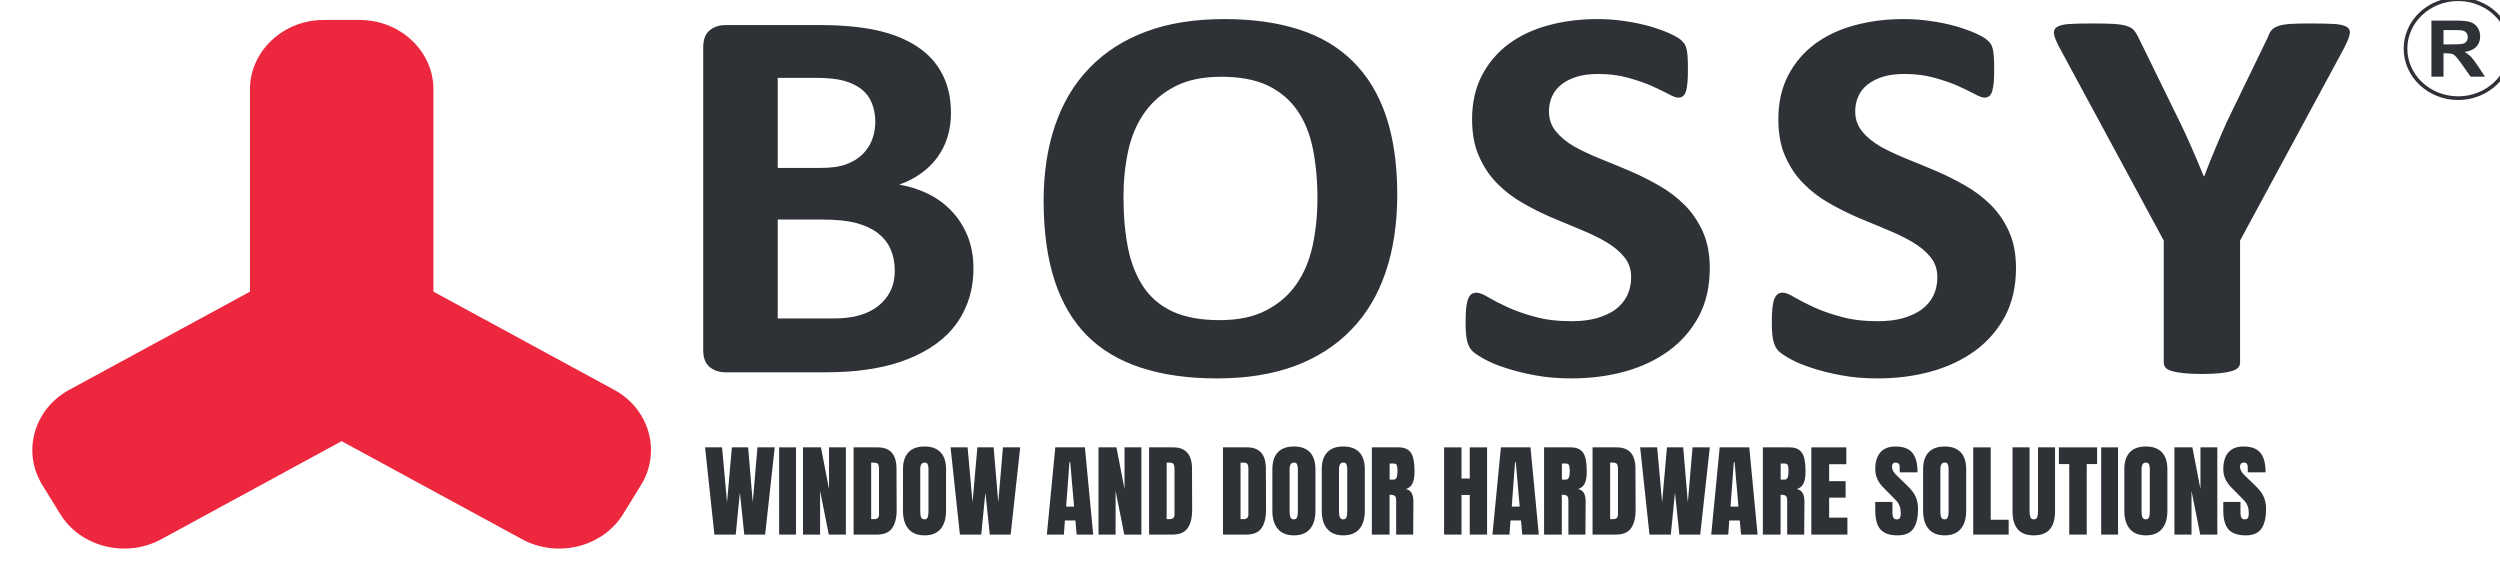
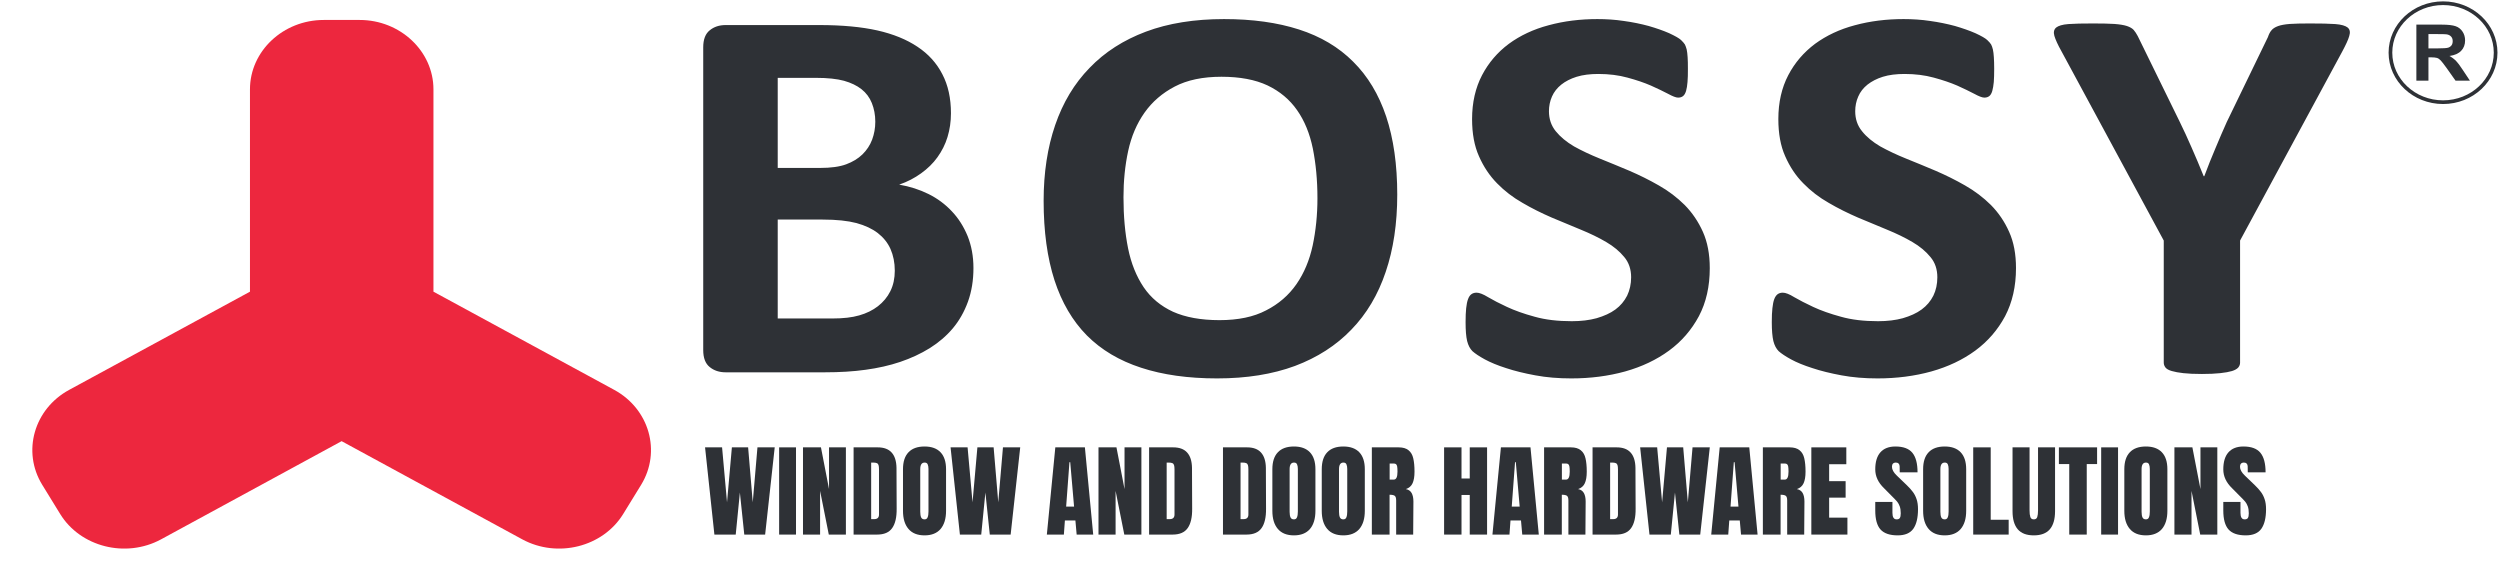
<svg xmlns="http://www.w3.org/2000/svg" xmlns:xlink="http://www.w3.org/1999/xlink" viewBox="44 99 498 113" width="498" height="113">
  <defs>
    <g id="glyph-0-0">
      <path d="M 2.125 0 L 0.266 -17.375 L 3.656 -17.375 L 4.641 -6.422 L 5.609 -17.375 L 8.844 -17.375 L 9.766 -6.422 L 10.703 -17.375 L 14.141 -17.375 L 12.234 0 L 8.078 0 L 7.203 -8.375 L 6.375 0 Z M 2.125 0 " />
    </g>
    <g id="glyph-0-1">
      <path d="M 0.609 0 L 0.609 -17.375 L 3.969 -17.375 L 3.969 0 Z M 0.609 0 " />
    </g>
    <g id="glyph-0-2">
      <path d="M 0.766 0 L 0.766 -17.375 L 4.344 -17.375 L 5.953 -9.062 L 5.953 -17.375 L 9.312 -17.375 L 9.312 0 L 5.906 0 L 4.172 -8.703 L 4.172 0 Z M 0.766 0 " />
    </g>
    <g id="glyph-0-3">
      <path d="M 0.766 -17.375 L 5.562 -17.375 C 6.801 -17.375 7.727 -17.031 8.344 -16.344 C 8.969 -15.656 9.289 -14.641 9.312 -13.297 L 9.344 -5.156 C 9.363 -3.445 9.066 -2.16 8.453 -1.297 C 7.848 -0.43 6.844 0 5.438 0 L 0.766 0 Z M 4.875 -3.078 C 5.508 -3.078 5.828 -3.383 5.828 -4 L 5.828 -12.969 C 5.828 -13.363 5.797 -13.656 5.734 -13.844 C 5.672 -14.039 5.555 -14.172 5.391 -14.234 C 5.234 -14.305 4.988 -14.344 4.656 -14.344 L 4.266 -14.344 L 4.266 -3.078 Z M 4.875 -3.078 " />
    </g>
    <g id="glyph-0-4">
      <path d="M 4.922 0.156 C 3.516 0.156 2.445 -0.27 1.719 -1.125 C 0.988 -1.977 0.625 -3.18 0.625 -4.734 L 0.625 -13.016 C 0.625 -14.504 0.988 -15.629 1.719 -16.391 C 2.445 -17.16 3.516 -17.547 4.922 -17.547 C 6.316 -17.547 7.379 -17.16 8.109 -16.391 C 8.836 -15.629 9.203 -14.504 9.203 -13.016 L 9.203 -4.734 C 9.203 -3.172 8.836 -1.961 8.109 -1.109 C 7.379 -0.266 6.316 0.156 4.922 0.156 Z M 4.922 -3.031 C 5.223 -3.031 5.426 -3.164 5.531 -3.438 C 5.645 -3.707 5.703 -4.086 5.703 -4.578 L 5.703 -13.078 C 5.703 -13.453 5.648 -13.754 5.547 -13.984 C 5.453 -14.223 5.25 -14.344 4.938 -14.344 C 4.352 -14.344 4.062 -13.906 4.062 -13.031 L 4.062 -4.547 C 4.062 -4.047 4.125 -3.664 4.25 -3.406 C 4.375 -3.156 4.598 -3.031 4.922 -3.031 Z M 4.922 -3.031 " />
    </g>
    <g id="glyph-0-5">
</g>
    <g id="glyph-0-6">
      <path d="M 0.297 0 L 1.984 -17.375 L 7.875 -17.375 L 9.531 0 L 6.234 0 L 5.984 -2.812 L 3.891 -2.812 L 3.688 0 Z M 4.141 -5.578 L 5.719 -5.578 L 4.953 -14.422 L 4.797 -14.422 Z M 4.141 -5.578 " />
    </g>
    <g id="glyph-0-7">
      <path d="M 0.766 -17.375 L 6.109 -17.375 C 6.961 -17.375 7.617 -17.18 8.078 -16.797 C 8.547 -16.422 8.859 -15.883 9.016 -15.188 C 9.18 -14.488 9.266 -13.602 9.266 -12.531 C 9.266 -11.539 9.133 -10.77 8.875 -10.219 C 8.625 -9.664 8.18 -9.281 7.547 -9.062 C 8.078 -8.957 8.457 -8.695 8.688 -8.281 C 8.926 -7.863 9.047 -7.297 9.047 -6.578 L 9 0 L 5.609 0 L 5.609 -6.797 C 5.609 -7.285 5.508 -7.598 5.312 -7.734 C 5.125 -7.867 4.785 -7.938 4.297 -7.938 L 4.297 0 L 0.766 0 Z M 5.141 -10.953 C 5.629 -10.953 5.875 -11.477 5.875 -12.531 C 5.875 -12.988 5.852 -13.332 5.812 -13.562 C 5.77 -13.789 5.691 -13.945 5.578 -14.031 C 5.473 -14.113 5.32 -14.156 5.125 -14.156 L 4.312 -14.156 L 4.312 -10.953 Z M 5.141 -10.953 " />
    </g>
    <g id="glyph-0-8">
      <path d="M 0.766 0 L 0.766 -17.375 L 4.234 -17.375 L 4.234 -11.172 L 5.875 -11.172 L 5.875 -17.375 L 9.328 -17.375 L 9.328 0 L 5.875 0 L 5.875 -7.891 L 4.234 -7.891 L 4.234 0 Z M 0.766 0 " />
    </g>
    <g id="glyph-0-9">
      <path d="M 0.766 0 L 0.766 -17.375 L 7.734 -17.375 L 7.734 -14.016 L 4.312 -14.016 L 4.312 -10.641 L 7.594 -10.641 L 7.594 -7.359 L 4.312 -7.359 L 4.312 -3.375 L 7.953 -3.375 L 7.953 0 Z M 0.766 0 " />
    </g>
    <g id="glyph-0-10">
      <path d="M 4.891 0.156 C 3.316 0.156 2.176 -0.234 1.469 -1.016 C 0.77 -1.797 0.422 -3.055 0.422 -4.797 L 0.422 -6.5 L 3.844 -6.5 L 3.844 -4.328 C 3.844 -3.461 4.117 -3.031 4.672 -3.031 C 4.984 -3.031 5.195 -3.117 5.312 -3.297 C 5.438 -3.484 5.5 -3.797 5.5 -4.234 C 5.5 -4.797 5.43 -5.258 5.297 -5.625 C 5.16 -6 4.988 -6.312 4.781 -6.562 C 4.57 -6.812 4.195 -7.203 3.656 -7.734 L 2.172 -9.234 C 1.004 -10.359 0.422 -11.609 0.422 -12.984 C 0.422 -14.473 0.758 -15.602 1.438 -16.375 C 2.125 -17.156 3.125 -17.547 4.438 -17.547 C 6 -17.547 7.125 -17.129 7.812 -16.297 C 8.5 -15.461 8.844 -14.164 8.844 -12.406 L 5.297 -12.406 L 5.281 -13.594 C 5.281 -13.82 5.211 -14.004 5.078 -14.141 C 4.953 -14.273 4.773 -14.344 4.547 -14.344 C 4.273 -14.344 4.07 -14.27 3.938 -14.125 C 3.812 -13.977 3.75 -13.773 3.75 -13.516 C 3.75 -12.953 4.07 -12.363 4.719 -11.75 L 6.734 -9.812 C 7.211 -9.352 7.602 -8.914 7.906 -8.5 C 8.219 -8.094 8.469 -7.609 8.656 -7.047 C 8.844 -6.492 8.938 -5.832 8.938 -5.062 C 8.938 -3.344 8.625 -2.039 8 -1.156 C 7.375 -0.281 6.336 0.156 4.891 0.156 Z M 4.891 0.156 " />
    </g>
    <g id="glyph-0-11">
      <path d="M 0.766 0 L 0.766 -17.375 L 4.25 -17.375 L 4.25 -2.953 L 7.828 -2.953 L 7.828 0 Z M 0.766 0 " />
    </g>
    <g id="glyph-0-12">
      <path d="M 4.797 0.156 C 3.367 0.156 2.305 -0.242 1.609 -1.047 C 0.91 -1.859 0.562 -3.062 0.562 -4.656 L 0.562 -17.375 L 3.953 -17.375 L 3.953 -4.797 C 3.953 -4.242 4.004 -3.812 4.109 -3.5 C 4.211 -3.188 4.441 -3.031 4.797 -3.031 C 5.148 -3.031 5.379 -3.18 5.484 -3.484 C 5.586 -3.797 5.641 -4.234 5.641 -4.797 L 5.641 -17.375 L 9.031 -17.375 L 9.031 -4.656 C 9.031 -3.062 8.68 -1.859 7.984 -1.047 C 7.285 -0.242 6.223 0.156 4.797 0.156 Z M 4.797 0.156 " />
    </g>
    <g id="glyph-0-13">
      <path d="M 2.266 0 L 2.266 -14.047 L 0.203 -14.047 L 0.203 -17.375 L 7.812 -17.375 L 7.812 -14.047 L 5.75 -14.047 L 5.75 0 Z M 2.266 0 " />
    </g>
  </defs>
  <path fill-rule="nonzero" fill="#2E3136" fill-opacity="1" d="M 237.91 152.402 C 237.91 154.875 237.535 157.102 236.816 159.098 C 236.09 161.098 235.09 162.863 233.809 164.395 C 232.516 165.93 230.973 167.242 229.219 168.344 C 227.418 169.461 225.465 170.363 223.324 171.09 C 221.195 171.809 218.879 172.324 216.449 172.656 C 214.016 173 211.301 173.164 208.32 173.164 L 188.551 173.164 C 187.293 173.164 186.234 172.824 185.375 172.117 C 184.516 171.434 184.082 170.309 184.082 168.734 L 184.082 108.426 C 184.082 106.859 184.516 105.723 185.375 105.039 C 186.234 104.332 187.293 103.992 188.551 103.992 L 207.207 103.992 C 211.75 103.992 215.613 104.355 218.77 105.062 C 221.926 105.777 224.582 106.859 226.746 108.305 C 228.918 109.738 230.574 111.562 231.711 113.777 C 232.867 115.984 233.43 118.578 233.43 121.566 C 233.43 123.23 233.199 124.801 232.746 126.289 C 232.305 127.758 231.609 129.113 230.738 130.324 C 229.867 131.539 228.773 132.602 227.484 133.527 C 226.203 134.453 224.762 135.215 223.117 135.777 C 225.211 136.141 227.176 136.762 228.965 137.652 C 230.738 138.531 232.305 139.695 233.617 141.105 C 234.953 142.508 235.98 144.16 236.754 146.035 C 237.512 147.938 237.91 150.051 237.91 152.402 M 218.359 123.254 C 218.359 121.875 218.117 120.641 217.668 119.523 C 217.227 118.422 216.531 117.496 215.613 116.77 C 214.684 116.039 213.527 115.488 212.125 115.09 C 210.738 114.715 208.887 114.508 206.531 114.508 L 198.922 114.508 L 198.922 132.453 L 207.352 132.453 C 209.523 132.453 211.266 132.211 212.566 131.727 C 213.859 131.242 214.941 130.594 215.801 129.754 C 216.66 128.914 217.305 127.934 217.73 126.816 C 218.141 125.691 218.359 124.523 218.359 123.254 M 222.242 152.922 C 222.242 151.312 221.949 149.875 221.383 148.586 C 220.82 147.34 219.961 146.281 218.848 145.418 C 217.742 144.57 216.328 143.906 214.609 143.434 C 212.879 142.98 210.652 142.738 207.867 142.738 L 198.922 142.738 L 198.922 162.441 L 209.832 162.441 C 211.941 162.441 213.707 162.246 215.16 161.824 C 216.598 161.418 217.832 160.809 218.879 160.004 C 219.926 159.188 220.758 158.207 221.359 157.004 C 221.949 155.812 222.242 154.453 222.242 152.922 M 322.332 137.785 C 322.332 143.5 321.57 148.633 320.035 153.152 C 318.516 157.68 316.23 161.539 313.184 164.668 C 310.16 167.816 306.398 170.23 301.953 171.898 C 297.488 173.551 292.32 174.379 286.449 174.379 C 280.652 174.379 275.609 173.664 271.305 172.25 C 266.992 170.848 263.395 168.719 260.504 165.82 C 257.648 162.926 255.496 159.262 254.051 154.816 C 252.617 150.363 251.891 145.102 251.891 138.996 C 251.891 133.414 252.66 128.375 254.191 123.918 C 255.727 119.438 258 115.645 261.043 112.523 C 264.059 109.375 267.82 106.973 272.266 105.305 C 276.746 103.629 281.93 102.801 287.832 102.801 C 293.473 102.801 298.445 103.484 302.762 104.875 C 307.051 106.254 310.672 108.395 313.559 111.297 C 316.461 114.172 318.648 117.805 320.125 122.203 C 321.594 126.621 322.332 131.797 322.332 137.785 M 306.434 138.492 C 306.434 134.859 306.113 131.562 305.516 128.586 C 304.902 125.602 303.863 123.059 302.383 120.949 C 300.906 118.832 298.941 117.188 296.492 116.016 C 294.055 114.871 290.988 114.289 287.312 114.289 C 283.598 114.289 280.496 114.938 278.016 116.238 C 275.531 117.531 273.508 119.281 271.977 121.457 C 270.445 123.629 269.367 126.156 268.734 129.059 C 268.105 131.969 267.797 135.047 267.797 138.293 C 267.797 142.062 268.105 145.453 268.715 148.477 C 269.32 151.473 270.367 154.047 271.812 156.207 C 273.266 158.348 275.211 159.961 277.66 161.098 C 280.121 162.199 283.211 162.773 286.914 162.773 C 290.625 162.773 293.727 162.133 296.203 160.828 C 298.699 159.562 300.719 157.809 302.254 155.602 C 303.785 153.395 304.855 150.824 305.488 147.891 C 306.113 144.945 306.434 141.812 306.434 138.492 M 384.586 152.402 C 384.586 156.055 383.871 159.234 382.418 161.988 C 380.945 164.727 378.984 167 376.477 168.84 C 373.977 170.672 371.07 172.051 367.73 172.992 C 364.387 173.918 360.809 174.379 357.02 174.379 C 354.449 174.379 352.062 174.184 349.848 173.77 C 347.641 173.363 345.707 172.891 344.008 172.324 C 342.324 171.789 340.91 171.203 339.773 170.586 C 338.637 169.965 337.824 169.414 337.312 168.953 C 336.828 168.477 336.473 167.805 336.254 166.934 C 336.043 166.051 335.945 164.812 335.945 163.172 C 335.945 162.059 335.98 161.141 336.059 160.402 C 336.145 159.652 336.254 159.043 336.441 158.57 C 336.605 158.117 336.84 157.785 337.125 157.59 C 337.422 157.387 337.746 157.301 338.141 157.301 C 338.672 157.301 339.441 157.59 340.426 158.195 C 341.395 158.77 342.664 159.43 344.188 160.137 C 345.723 160.855 347.562 161.512 349.703 162.09 C 351.832 162.695 354.305 162.984 357.105 162.984 C 358.957 162.984 360.602 162.781 362.047 162.387 C 363.523 161.953 364.762 161.406 365.789 160.652 C 366.812 159.902 367.562 158.988 368.125 157.898 C 368.645 156.805 368.922 155.582 368.922 154.234 C 368.922 152.668 368.48 151.312 367.555 150.207 C 366.625 149.07 365.438 148.078 363.949 147.207 C 362.469 146.336 360.781 145.52 358.891 144.746 C 357.02 143.973 355.086 143.18 353.09 142.332 C 351.082 141.461 349.141 140.5 347.277 139.406 C 345.391 138.336 343.691 137.031 342.219 135.523 C 340.734 134.012 339.527 132.211 338.613 130.129 C 337.688 128.066 337.238 125.602 337.238 122.715 C 337.238 119.418 337.91 116.492 339.223 113.977 C 340.535 111.469 342.324 109.398 344.562 107.73 C 346.82 106.078 349.449 104.832 352.496 104.027 C 355.539 103.199 358.77 102.801 362.191 102.801 C 363.949 102.801 365.711 102.91 367.465 103.176 C 369.242 103.418 370.887 103.762 372.418 104.176 C 373.953 104.621 375.309 105.094 376.5 105.613 C 377.68 106.168 378.465 106.605 378.863 106.973 C 379.227 107.324 379.492 107.633 379.633 107.863 C 379.766 108.121 379.875 108.449 379.988 108.855 C 380.074 109.277 380.141 109.781 380.176 110.41 C 380.223 111.027 380.23 111.805 380.23 112.742 C 380.23 113.754 380.223 114.629 380.152 115.336 C 380.098 116.051 379.996 116.645 379.867 117.109 C 379.723 117.574 379.535 117.914 379.293 118.113 C 379.039 118.336 378.699 118.445 378.277 118.445 C 377.859 118.445 377.195 118.188 376.27 117.684 C 375.344 117.195 374.207 116.656 372.871 116.051 C 371.516 115.465 369.969 114.938 368.195 114.461 C 366.441 113.977 364.508 113.734 362.391 113.734 C 360.746 113.734 359.312 113.91 358.066 114.293 C 356.852 114.672 355.828 115.203 355.012 115.852 C 354.184 116.516 353.562 117.297 353.156 118.223 C 352.746 119.148 352.551 120.145 352.551 121.156 C 352.551 122.691 353 124.027 353.906 125.141 C 354.82 126.27 356.035 127.27 357.535 128.156 C 359.047 129 360.781 129.82 362.695 130.594 C 364.605 131.352 366.562 132.18 368.57 133.016 C 370.578 133.879 372.539 134.852 374.438 135.941 C 376.367 137.031 378.078 138.336 379.59 139.836 C 381.078 141.348 382.293 143.121 383.219 145.188 C 384.133 147.23 384.586 149.645 384.586 152.402 M 445.586 152.402 C 445.586 156.055 444.855 159.234 443.414 161.988 C 441.945 164.727 439.973 167 437.477 168.84 C 434.973 170.672 432.07 172.051 428.727 172.992 C 425.387 173.918 421.812 174.379 418.016 174.379 C 415.445 174.379 413.059 174.184 410.832 173.77 C 408.648 173.363 406.707 172.891 405.02 172.324 C 403.332 171.789 401.906 171.203 400.773 170.586 C 399.637 169.965 398.828 169.414 398.312 168.953 C 397.836 168.477 397.473 167.805 397.254 166.934 C 397.047 166.051 396.941 164.812 396.941 163.172 C 396.941 162.059 396.977 161.141 397.062 160.402 C 397.145 159.652 397.254 159.043 397.438 158.57 C 397.609 158.117 397.852 157.785 398.125 157.59 C 398.422 157.387 398.754 157.301 399.141 157.301 C 399.668 157.301 400.441 157.59 401.41 158.195 C 402.402 158.77 403.664 159.43 405.184 160.137 C 406.719 160.855 408.574 161.512 410.703 162.09 C 412.832 162.695 415.301 162.984 418.117 162.984 C 419.961 162.984 421.602 162.781 423.047 162.387 C 424.527 161.953 425.762 161.406 426.789 160.652 C 427.812 159.902 428.574 158.988 429.125 157.898 C 429.656 156.805 429.918 155.582 429.918 154.234 C 429.918 152.668 429.48 151.312 428.551 150.207 C 427.625 149.07 426.434 148.078 424.945 147.207 C 423.465 146.336 421.777 145.52 419.891 144.746 C 418.027 143.973 416.086 143.18 414.09 142.332 C 412.082 141.461 410.137 140.5 408.273 139.406 C 406.387 138.336 404.688 137.031 403.223 135.523 C 401.719 134.012 400.531 132.211 399.613 130.129 C 398.688 128.066 398.246 125.602 398.246 122.715 C 398.246 119.418 398.906 116.492 400.223 113.977 C 401.531 111.469 403.332 109.398 405.559 107.73 C 407.824 106.078 410.449 104.832 413.492 104.027 C 416.539 103.199 419.77 102.801 423.188 102.801 C 424.945 102.801 426.711 102.91 428.477 103.176 C 430.242 103.418 431.887 103.762 433.43 104.176 C 434.949 104.621 436.309 105.094 437.5 105.613 C 438.691 106.168 439.461 106.605 439.859 106.973 C 440.238 107.324 440.488 107.633 440.633 107.863 C 440.766 108.121 440.887 108.449 440.984 108.855 C 441.074 109.277 441.141 109.781 441.176 110.41 C 441.215 111.027 441.242 111.805 441.242 112.742 C 441.242 113.754 441.215 114.629 441.164 115.336 C 441.094 116.051 440.996 116.645 440.863 117.109 C 440.73 117.574 440.535 117.914 440.301 118.113 C 440.035 118.336 439.695 118.445 439.277 118.445 C 438.855 118.445 438.195 118.188 437.27 117.684 C 436.355 117.195 435.203 116.656 433.883 116.051 C 432.523 115.465 430.965 114.938 429.203 114.461 C 427.438 113.977 425.508 113.734 423.391 113.734 C 421.734 113.734 420.309 113.91 419.062 114.293 C 417.852 114.672 416.836 115.203 416.008 115.852 C 415.18 116.516 414.562 117.297 414.164 118.223 C 413.75 119.148 413.559 120.145 413.559 121.156 C 413.559 122.691 414 124.027 414.918 125.141 C 415.809 126.27 417.035 127.27 418.535 128.156 C 420.059 129 421.777 129.82 423.699 130.594 C 425.609 131.352 427.57 132.18 429.566 133.016 C 431.574 133.879 433.535 134.852 435.438 135.941 C 437.355 137.031 439.078 138.336 440.59 139.836 C 442.078 141.348 443.305 143.121 444.219 145.188 C 445.145 147.23 445.586 149.645 445.586 152.402 M 490.223 146.918 L 490.223 171.242 C 490.223 171.609 490.102 171.918 489.848 172.227 C 489.598 172.492 489.176 172.738 488.613 172.91 C 488.039 173.078 487.254 173.234 486.273 173.332 C 485.293 173.441 484.078 173.496 482.621 173.496 C 481.133 173.496 479.887 173.441 478.926 173.332 C 478 173.234 477.195 173.078 476.621 172.91 C 476.004 172.738 475.594 172.492 475.375 172.227 C 475.145 171.918 475.02 171.609 475.02 171.242 L 475.02 146.918 L 454.652 109.23 C 453.914 107.922 453.449 106.883 453.23 106.145 C 453.023 105.414 453.145 104.875 453.586 104.488 C 454.027 104.137 454.84 103.883 456.023 103.793 C 457.203 103.703 458.848 103.672 460.957 103.672 C 462.723 103.672 464.109 103.703 465.18 103.77 C 466.227 103.848 467.055 103.98 467.664 104.176 C 468.27 104.379 468.73 104.641 469.02 104.953 C 469.297 105.273 469.57 105.68 469.836 106.184 L 478.164 123.188 C 478.969 124.832 479.777 126.562 480.559 128.375 C 481.363 130.191 482.156 132.078 482.973 134.098 L 483.094 134.098 C 483.812 132.16 484.566 130.301 485.336 128.484 C 486.098 126.652 486.84 124.93 487.574 123.301 L 495.766 106.398 C 495.961 105.82 496.191 105.359 496.48 105.039 C 496.754 104.688 497.195 104.418 497.781 104.199 C 498.344 103.992 499.125 103.848 500.133 103.77 C 501.121 103.703 502.461 103.672 504.09 103.672 C 506.285 103.672 508 103.703 509.191 103.793 C 510.402 103.883 511.227 104.137 511.66 104.488 C 512.113 104.875 512.203 105.438 511.969 106.184 C 511.762 106.926 511.285 107.938 510.594 109.23 Z M 490.223 146.918 " />
-   <path fill="none" stroke-width="0.735" stroke-linecap="butt" stroke-linejoin="miter" stroke="#2E3136" stroke-opacity="1" stroke-miterlimit="22.926" d="M 0.001 0 C 5.789 0 10.482 -4.415 10.482 -9.863 C 10.482 -15.311 5.789 -19.739 0.001 -19.739 C -5.788 -19.739 -10.497 -15.311 -10.497 -9.863 C -10.497 -4.415 -5.788 0 0.001 0 Z M 0.001 0 " transform="matrix(0.998785, 0, 0, -0.998785, 533.6596, 98.84006)" />
-   <path fill-rule="nonzero" fill="#2E3136" fill-opacity="1" d="M 528.34 114.273 L 528.34 103.105 L 533.383 103.105 C 534.648 103.105 535.578 103.219 536.152 103.418 C 536.738 103.617 537.191 103.98 537.531 104.488 C 537.875 104.992 538.047 105.59 538.047 106.254 C 538.047 107.082 537.785 107.785 537.266 108.316 C 536.738 108.871 535.965 109.211 534.926 109.352 C 535.445 109.629 535.867 109.957 536.207 110.289 C 536.539 110.633 537 111.227 537.566 112.102 L 539.008 114.273 L 536.145 114.273 L 534.43 111.844 C 533.812 110.977 533.383 110.434 533.152 110.203 C 532.934 109.98 532.699 109.816 532.445 109.738 C 532.18 109.664 531.773 109.617 531.219 109.617 L 530.746 109.617 L 530.746 114.273 Z M 530.746 107.84 L 532.512 107.84 C 533.66 107.84 534.387 107.785 534.664 107.699 C 534.949 107.609 535.168 107.457 535.348 107.227 C 535.5 107.016 535.578 106.73 535.578 106.387 C 535.578 106.012 535.469 105.711 535.258 105.48 C 535.039 105.25 534.75 105.098 534.355 105.039 C 534.152 105.016 533.582 104.992 532.613 104.992 L 530.746 104.992 Z M 530.746 107.84 " />
+   <path fill="none" stroke-width="0.735" stroke-linecap="butt" stroke-linejoin="miter" stroke="#2E3136" stroke-opacity="1" stroke-miterlimit="22.926" d="M 0.001 0 C 5.789 0 10.482 -4.415 10.482 -9.863 C 10.482 -15.311 5.789 -19.739 0.001 -19.739 C -5.788 -19.739 -10.497 -15.311 -10.497 -9.863 C -10.497 -4.415 -5.788 0 0.001 0 Z M 0.001 0 " transform="matrix(0.998785, 0, 0, -0.998785, 530.6596, 99.64006)" />
+   <path fill-rule="nonzero" fill="#2E3136" fill-opacity="1" transform="translate(-3 0.8)" d="M 528.34 114.273 L 528.34 103.105 L 533.383 103.105 C 534.648 103.105 535.578 103.219 536.152 103.418 C 536.738 103.617 537.191 103.98 537.531 104.488 C 537.875 104.992 538.047 105.59 538.047 106.254 C 538.047 107.082 537.785 107.785 537.266 108.316 C 536.738 108.871 535.965 109.211 534.926 109.352 C 535.445 109.629 535.867 109.957 536.207 110.289 C 536.539 110.633 537 111.227 537.566 112.102 L 539.008 114.273 L 536.145 114.273 L 534.43 111.844 C 533.812 110.977 533.383 110.434 533.152 110.203 C 532.934 109.98 532.699 109.816 532.445 109.738 C 532.18 109.664 531.773 109.617 531.219 109.617 L 530.746 109.617 L 530.746 114.273 Z M 530.746 107.84 L 532.512 107.84 C 533.66 107.84 534.387 107.785 534.664 107.699 C 534.949 107.609 535.168 107.457 535.348 107.227 C 535.5 107.016 535.578 106.73 535.578 106.387 C 535.578 106.012 535.469 105.711 535.258 105.48 C 535.039 105.25 534.75 105.098 534.355 105.039 C 534.152 105.016 533.582 104.992 532.613 104.992 L 530.746 104.992 Z M 530.746 107.84 " />
  <path fill-rule="evenodd" fill="#ED273E" fill-opacity="1" d="M 108.488 102.977 L 115.648 102.977 C 123.723 102.977 130.344 109.188 130.344 116.801 L 130.344 157.102 L 166.352 176.66 C 173.348 180.457 175.754 188.953 171.727 195.551 L 168.141 201.383 C 164.102 207.961 155.07 210.234 148.062 206.449 L 112.051 186.879 L 76.062 206.449 C 69.059 210.234 60.02 207.961 55.984 201.383 L 52.398 195.551 C 48.359 188.953 50.777 180.457 57.781 176.66 L 93.793 157.102 L 93.793 116.801 C 93.793 109.188 100.398 102.977 108.488 102.977 " />
  <g fill="#2E3136" fill-opacity="1">
    <use xlink:href="#glyph-0-0" x="184.182" y="205.489" />
    <use xlink:href="#glyph-0-1" x="198.595" y="205.489" />
    <use xlink:href="#glyph-0-2" x="203.19" y="205.489" />
    <use xlink:href="#glyph-0-3" x="213.27" y="205.489" />
    <use xlink:href="#glyph-0-4" x="223.25" y="205.489" />
    <use xlink:href="#glyph-0-0" x="233.087" y="205.489" />
    <use xlink:href="#glyph-0-5" x="247.5" y="205.489" />
    <use xlink:href="#glyph-0-6" x="252.236" y="205.489" />
    <use xlink:href="#glyph-0-2" x="262.054" y="205.489" />
    <use xlink:href="#glyph-0-3" x="272.134" y="205.489" />
    <use xlink:href="#glyph-0-5" x="282.114" y="205.489" />
    <use xlink:href="#glyph-0-3" x="286.851" y="205.489" />
    <use xlink:href="#glyph-0-4" x="296.83" y="205.489" />
    <use xlink:href="#glyph-0-4" x="306.668" y="205.489" />
    <use xlink:href="#glyph-0-7" x="316.505" y="205.489" />
    <use xlink:href="#glyph-0-5" x="326.161" y="205.489" />
    <use xlink:href="#glyph-0-8" x="330.898" y="205.489" />
    <use xlink:href="#glyph-0-6" x="340.998" y="205.489" />
    <use xlink:href="#glyph-0-7" x="350.816" y="205.489" />
    <use xlink:href="#glyph-0-3" x="360.471" y="205.489" />
  </g>
  <g fill="#2E3136" fill-opacity="1">
    <use xlink:href="#glyph-0-0" x="370.451" y="205.489" />
  </g>
  <g fill="#2E3136" fill-opacity="1">
    <use xlink:href="#glyph-0-6" x="384.58" y="205.489" />
    <use xlink:href="#glyph-0-7" x="394.397" y="205.489" />
    <use xlink:href="#glyph-0-9" x="404.053" y="205.489" />
    <use xlink:href="#glyph-0-5" x="412.393" y="205.489" />
    <use xlink:href="#glyph-0-10" x="417.129" y="205.489" />
    <use xlink:href="#glyph-0-4" x="426.461" y="205.489" />
    <use xlink:href="#glyph-0-11" x="436.299" y="205.489" />
    <use xlink:href="#glyph-0-12" x="444.335" y="205.489" />
    <use xlink:href="#glyph-0-13" x="453.929" y="205.489" />
    <use xlink:href="#glyph-0-1" x="461.945" y="205.489" />
    <use xlink:href="#glyph-0-4" x="466.54" y="205.489" />
    <use xlink:href="#glyph-0-2" x="476.378" y="205.489" />
    <use xlink:href="#glyph-0-10" x="486.459" y="205.489" />
  </g>
</svg>
